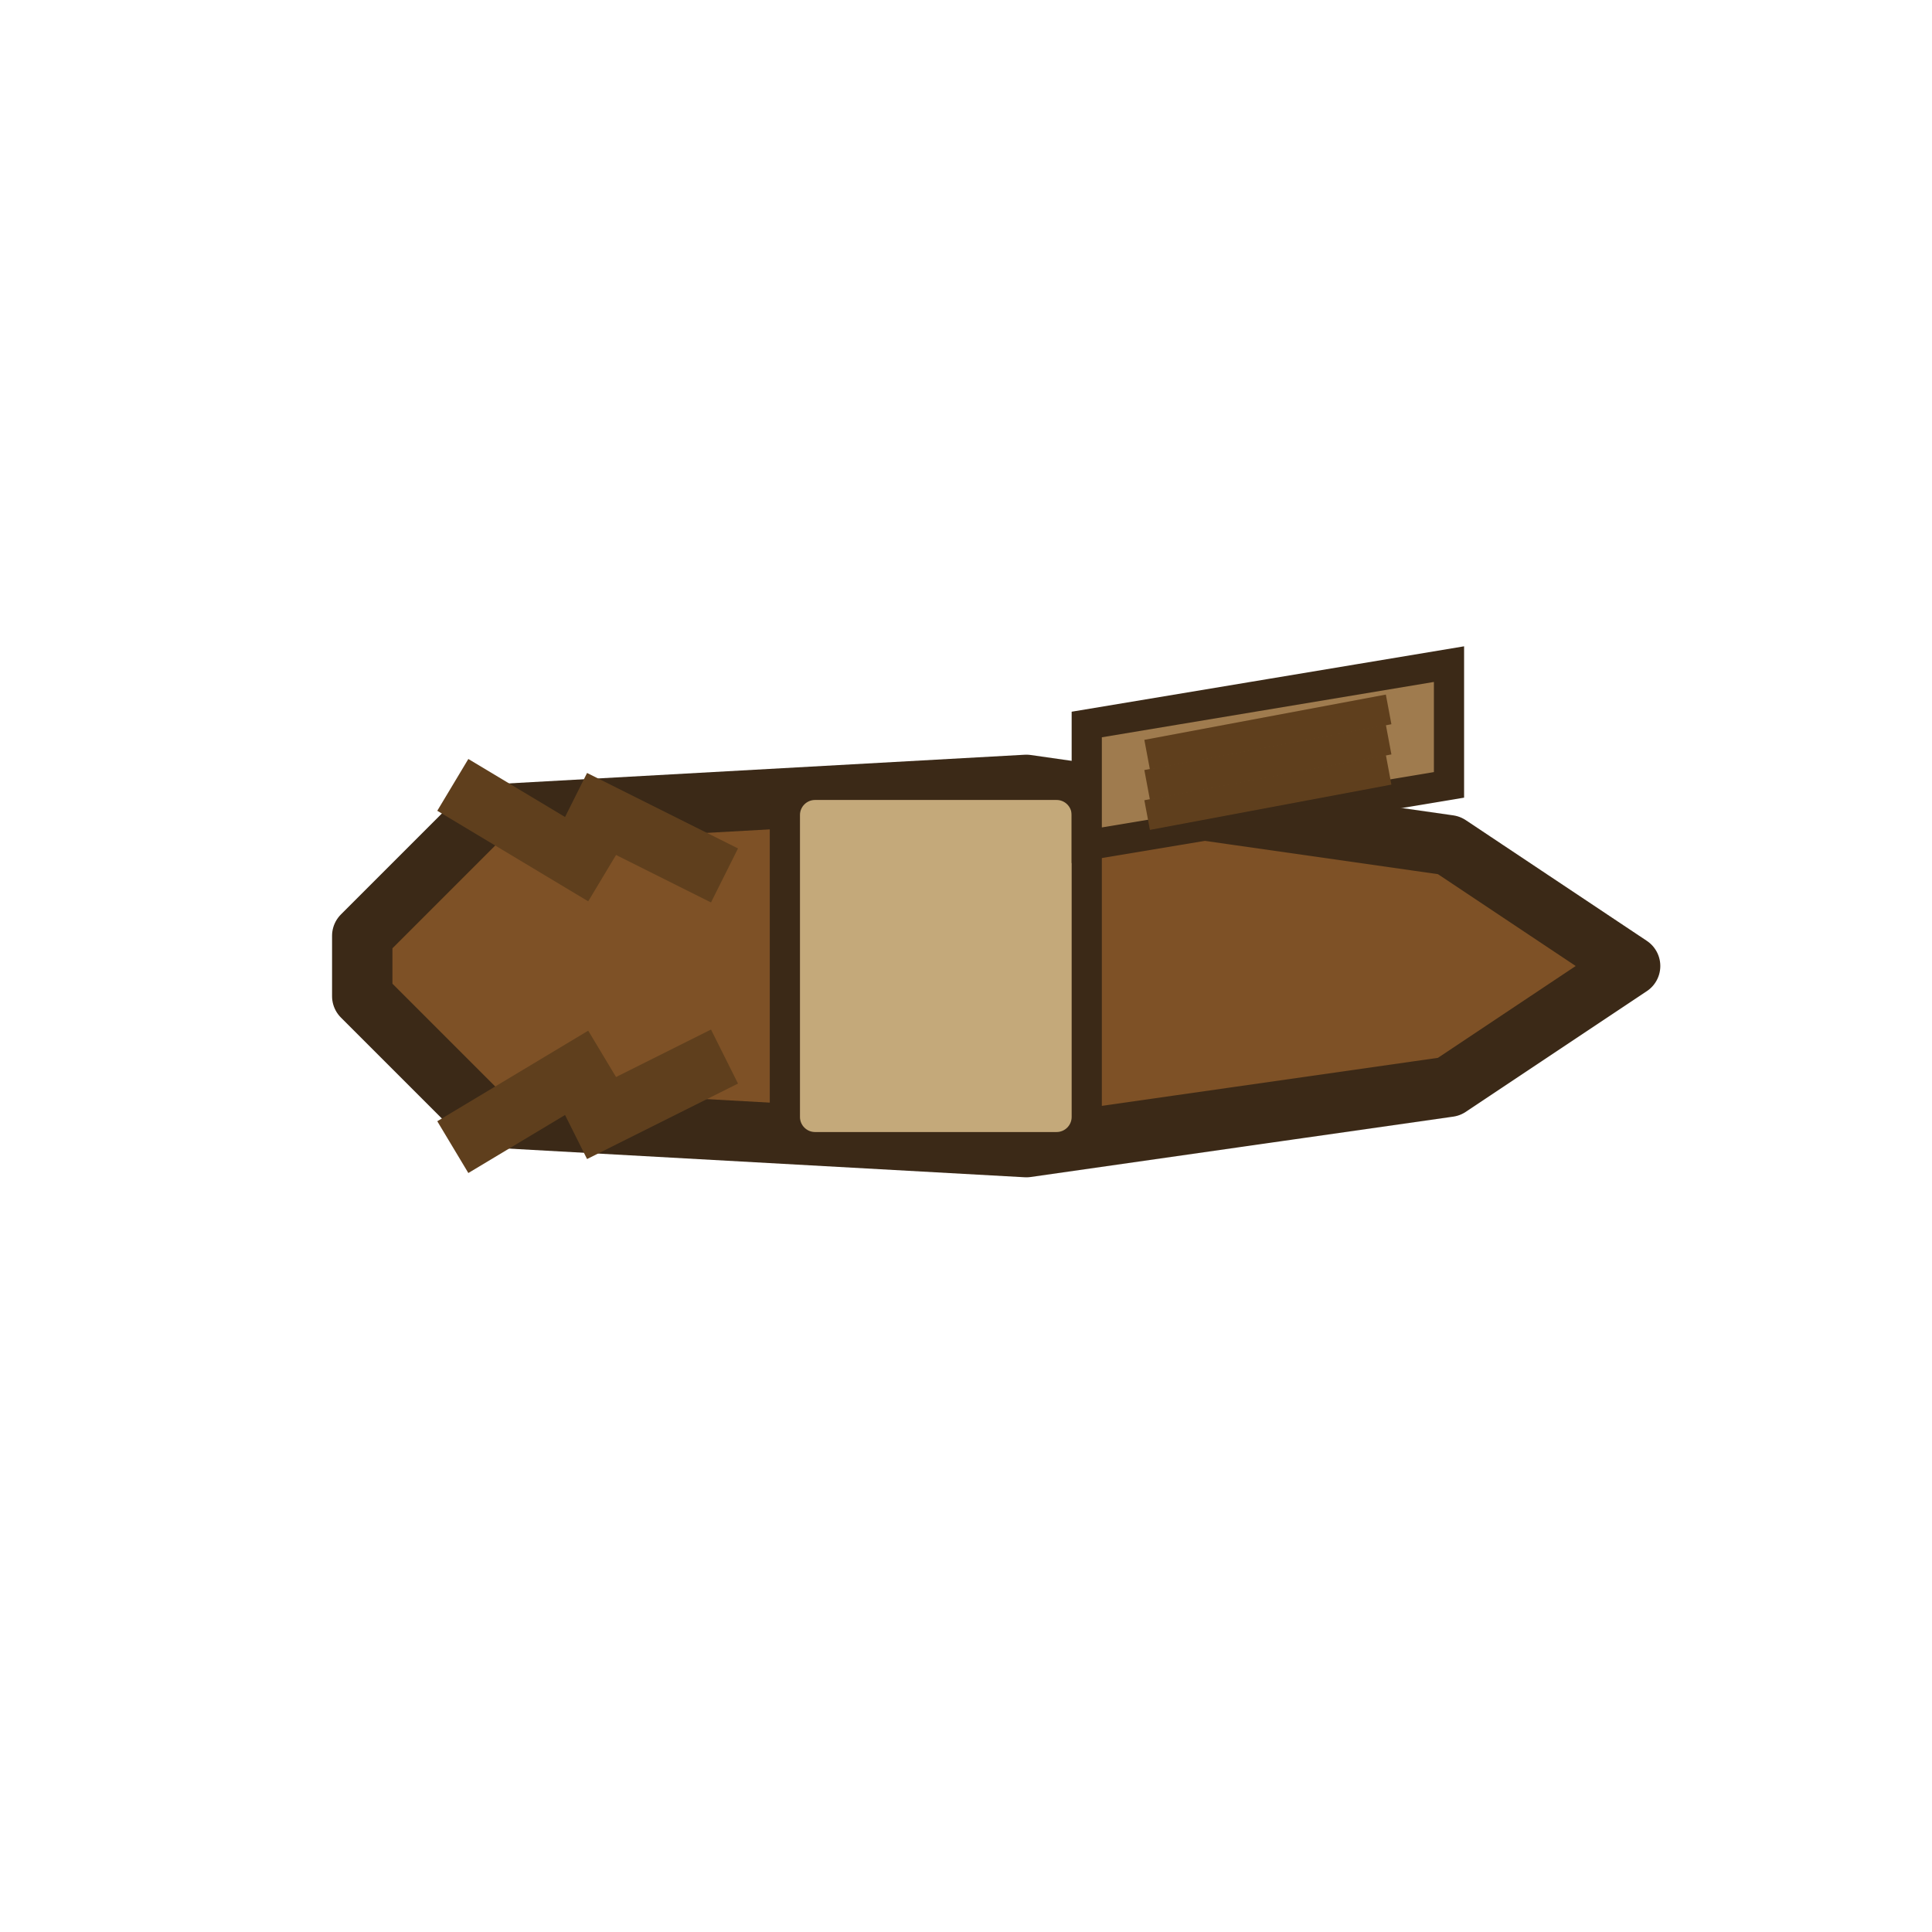
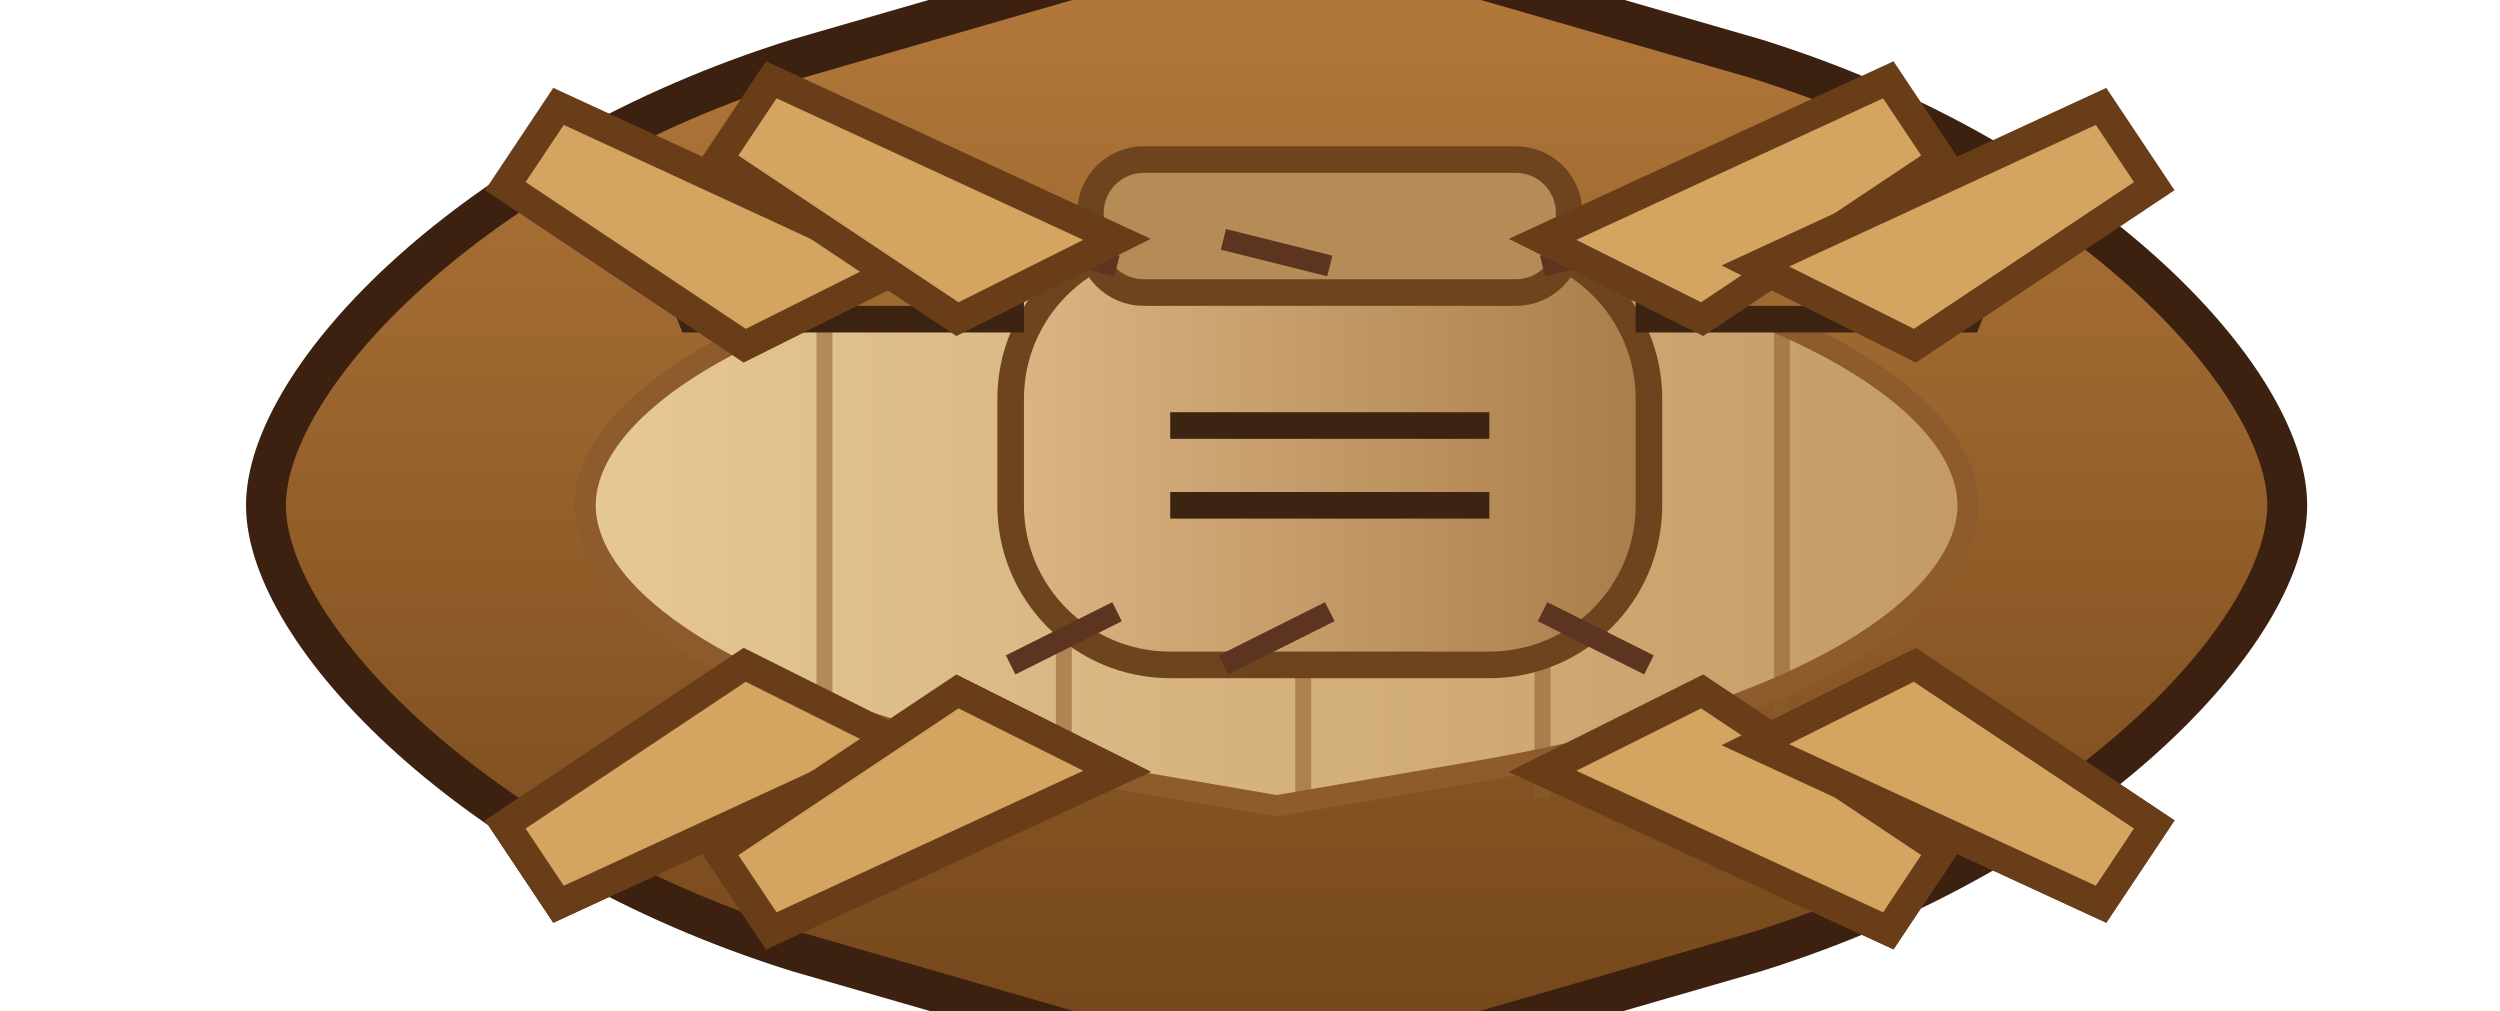
- <svg xmlns="http://www.w3.org/2000/svg" viewBox="0 0 64 64">
-   <polygon points="12,31 16,27 34,26 48,28 54,32 48,36 34,38 16,37 12,33" fill="#7e5126" stroke="#3b2917" stroke-width="2" stroke-linejoin="round" />
-   <rect x="26" y="26" width="10" height="12" rx="1" fill="#c4a97a" stroke="#3b2917" stroke-width="1" />
-   <polygon points="36,24 48,22 48,26 36,28" fill="#9f7b4e" stroke="#3b2917" stroke-width="1" />
-   <g stroke="#5f3f1d" stroke-width="1">
-     <line x1="38" y1="25" x2="46" y2="23.5" />
-     <line x1="38" y1="26" x2="46" y2="24.5" />
-     <line x1="38" y1="27" x2="46" y2="25.5" />
+ <svg xmlns="http://www.w3.org/2000/svg" viewBox="0 0 188 76">
+   <defs>
+     <linearGradient id="repeat-hull" x1="0" y1="0" x2="0" y2="1">
+       <stop offset="0" stop-color="#b67b3c" />
+       <stop offset="1" stop-color="#714419" />
+     </linearGradient>
+     <linearGradient id="repeat-deck" x1="0" y1="0" x2="1" y2="0">
+       <stop offset="0" stop-color="#e6c896" />
+       <stop offset="1" stop-color="#c39a63" />
+     </linearGradient>
+     <linearGradient id="hwacha-frame" x1="0" y1="0" x2="1" y2="0">
+       <stop offset="0" stop-color="#dcb584" />
+       <stop offset="1" stop-color="#a97d49" />
+     </linearGradient>
+   </defs>
+   <path d="M20 38c0-9.6 15.6-26 40-33.6l36-10.4 36 10.4c24.4 7.6 40 24 40 33.6s-15.6 26-40 33.6l-36 10.4-36-10.4C35.6 64 20 47.6 20 38z" fill="url(#repeat-hull)" stroke="#3c2111" stroke-width="3" />
+   <path d="M44 38c0-7 11.4-15.8 38-20.2l14-2.4 14 2.4c26.6 4.4 38 13.2 38 20.2s-11.4 15.8-38 20.2l-14 2.4-14-2.4c-26.6-4.4-38-13.2-38-20.2z" fill="url(#repeat-deck)" stroke="#8d5b2c" stroke-width="1.6" />
+   <g stroke="#8d5b2c" stroke-width="1.2" opacity="0.55">
+     <line x1="62" y1="18" x2="62" y2="58" />
+     <line x1="80" y1="16" x2="80" y2="60" />
+     <line x1="98" y1="16" x2="98" y2="60" />
+     <line x1="116" y1="16" x2="116" y2="60" />
+     <line x1="134" y1="18" x2="134" y2="58" />
  </g>
-   <g stroke="#5f3f1d" stroke-width="2">
-     <line x1="20" y1="29" x2="15" y2="26" />
-     <line x1="24" y1="29" x2="19" y2="26.5" />
-     <line x1="20" y1="35" x2="15" y2="38" />
-     <line x1="24" y1="35" x2="19" y2="37.5" />
+   <g transform="translate(100 26)">
+     <rect x="-24" y="-8" width="48" height="32" rx="12" fill="url(#hwacha-frame)" stroke="#6d441d" stroke-width="2" />
+     <rect x="-18" y="-14" width="36" height="10" rx="4" fill="#b58b56" stroke="#6d441d" stroke-width="2" />
+     <path d="M-24 -4l-28 -8 4 10 24 0z" fill="#9d6a32" stroke="#3c2312" stroke-width="2" />
+     <path d="M24 -4l28 -8-4 10-24 0z" fill="#9d6a32" stroke="#3c2312" stroke-width="2" />
+     <g stroke="#3c2312" stroke-width="2">
+       <line x1="-12" y1="6" x2="12" y2="6" />
+       <line x1="-12" y1="12" x2="12" y2="12" />
+     </g>
+     <g stroke="#5d3420" stroke-width="1.6">
+       <line x1="-16" y1="-6" x2="-24" y2="-8" />
+       <line x1="0" y1="-6" x2="-8" y2="-8" />
+       <line x1="16" y1="-6" x2="24" y2="-8" />
+       <line x1="-16" y1="20" x2="-24" y2="24" />
+       <line x1="0" y1="20" x2="-8" y2="24" />
+       <line x1="16" y1="20" x2="24" y2="24" />
+     </g>
+   </g>
+   <g fill="#d4a461" stroke="#6a3d19" stroke-width="2.2">
+     <path d="M56 26l-18 -12 4 -6 26 12z" />
+     <path d="M72 24l-18 -12 4 -6 26 12z" />
+     <path d="M128 24l18 -12-4 -6-26 12z" />
+     <path d="M144 26l18 -12-4 -6-26 12z" />
+     <path d="M56 50l-18 12 4 6 26-12z" />
+     <path d="M72 52l-18 12 4 6 26-12z" />
+     <path d="M128 52l18 12-4 6-26-12z" />
+     <path d="M144 50l18 12-4 6-26-12z" />
+   </g>
+   <g fill="#d4a461" stroke="#6a3d19" stroke-width="2.2">
+     <path d="M56 50l-18 12 4 6 26-12z" />
+     <path d="M72 52l-18 12 4 6 26-12z" />
+     <path d="M128 52l18 12-4 6-26-12z" />
+     <path d="M144 50l18 12-4 6-26-12z" />
  </g>
</svg>
